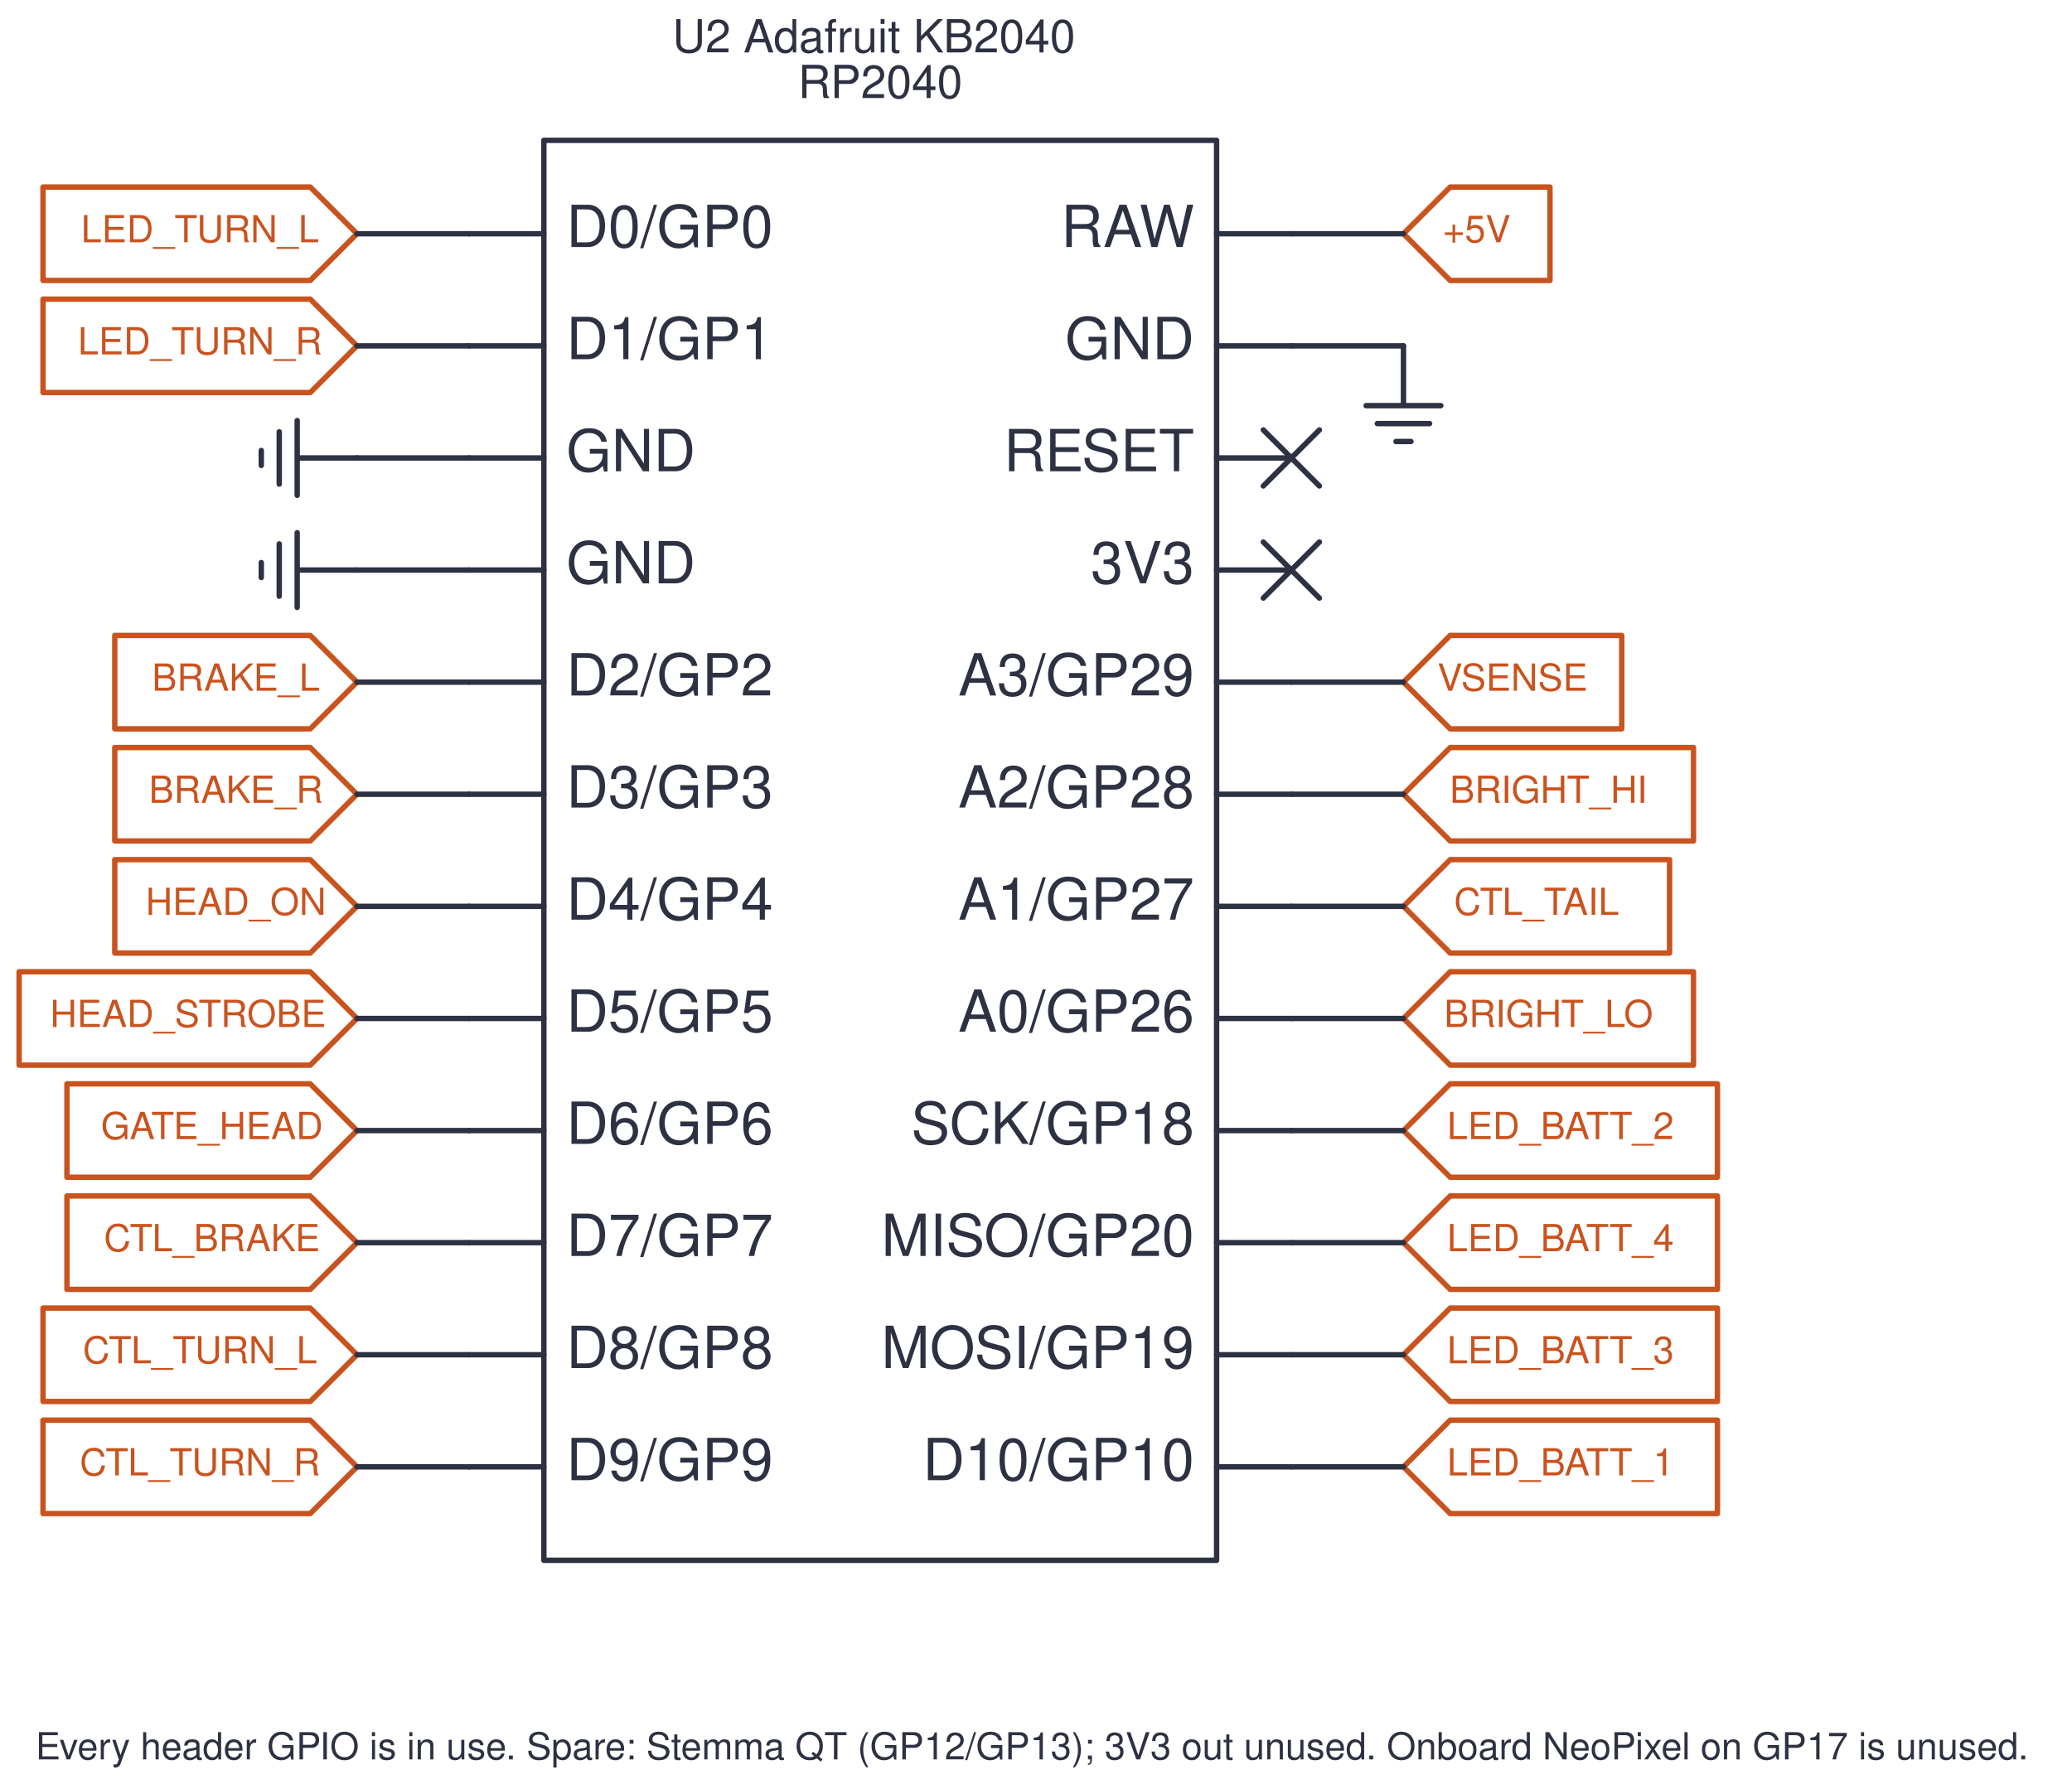
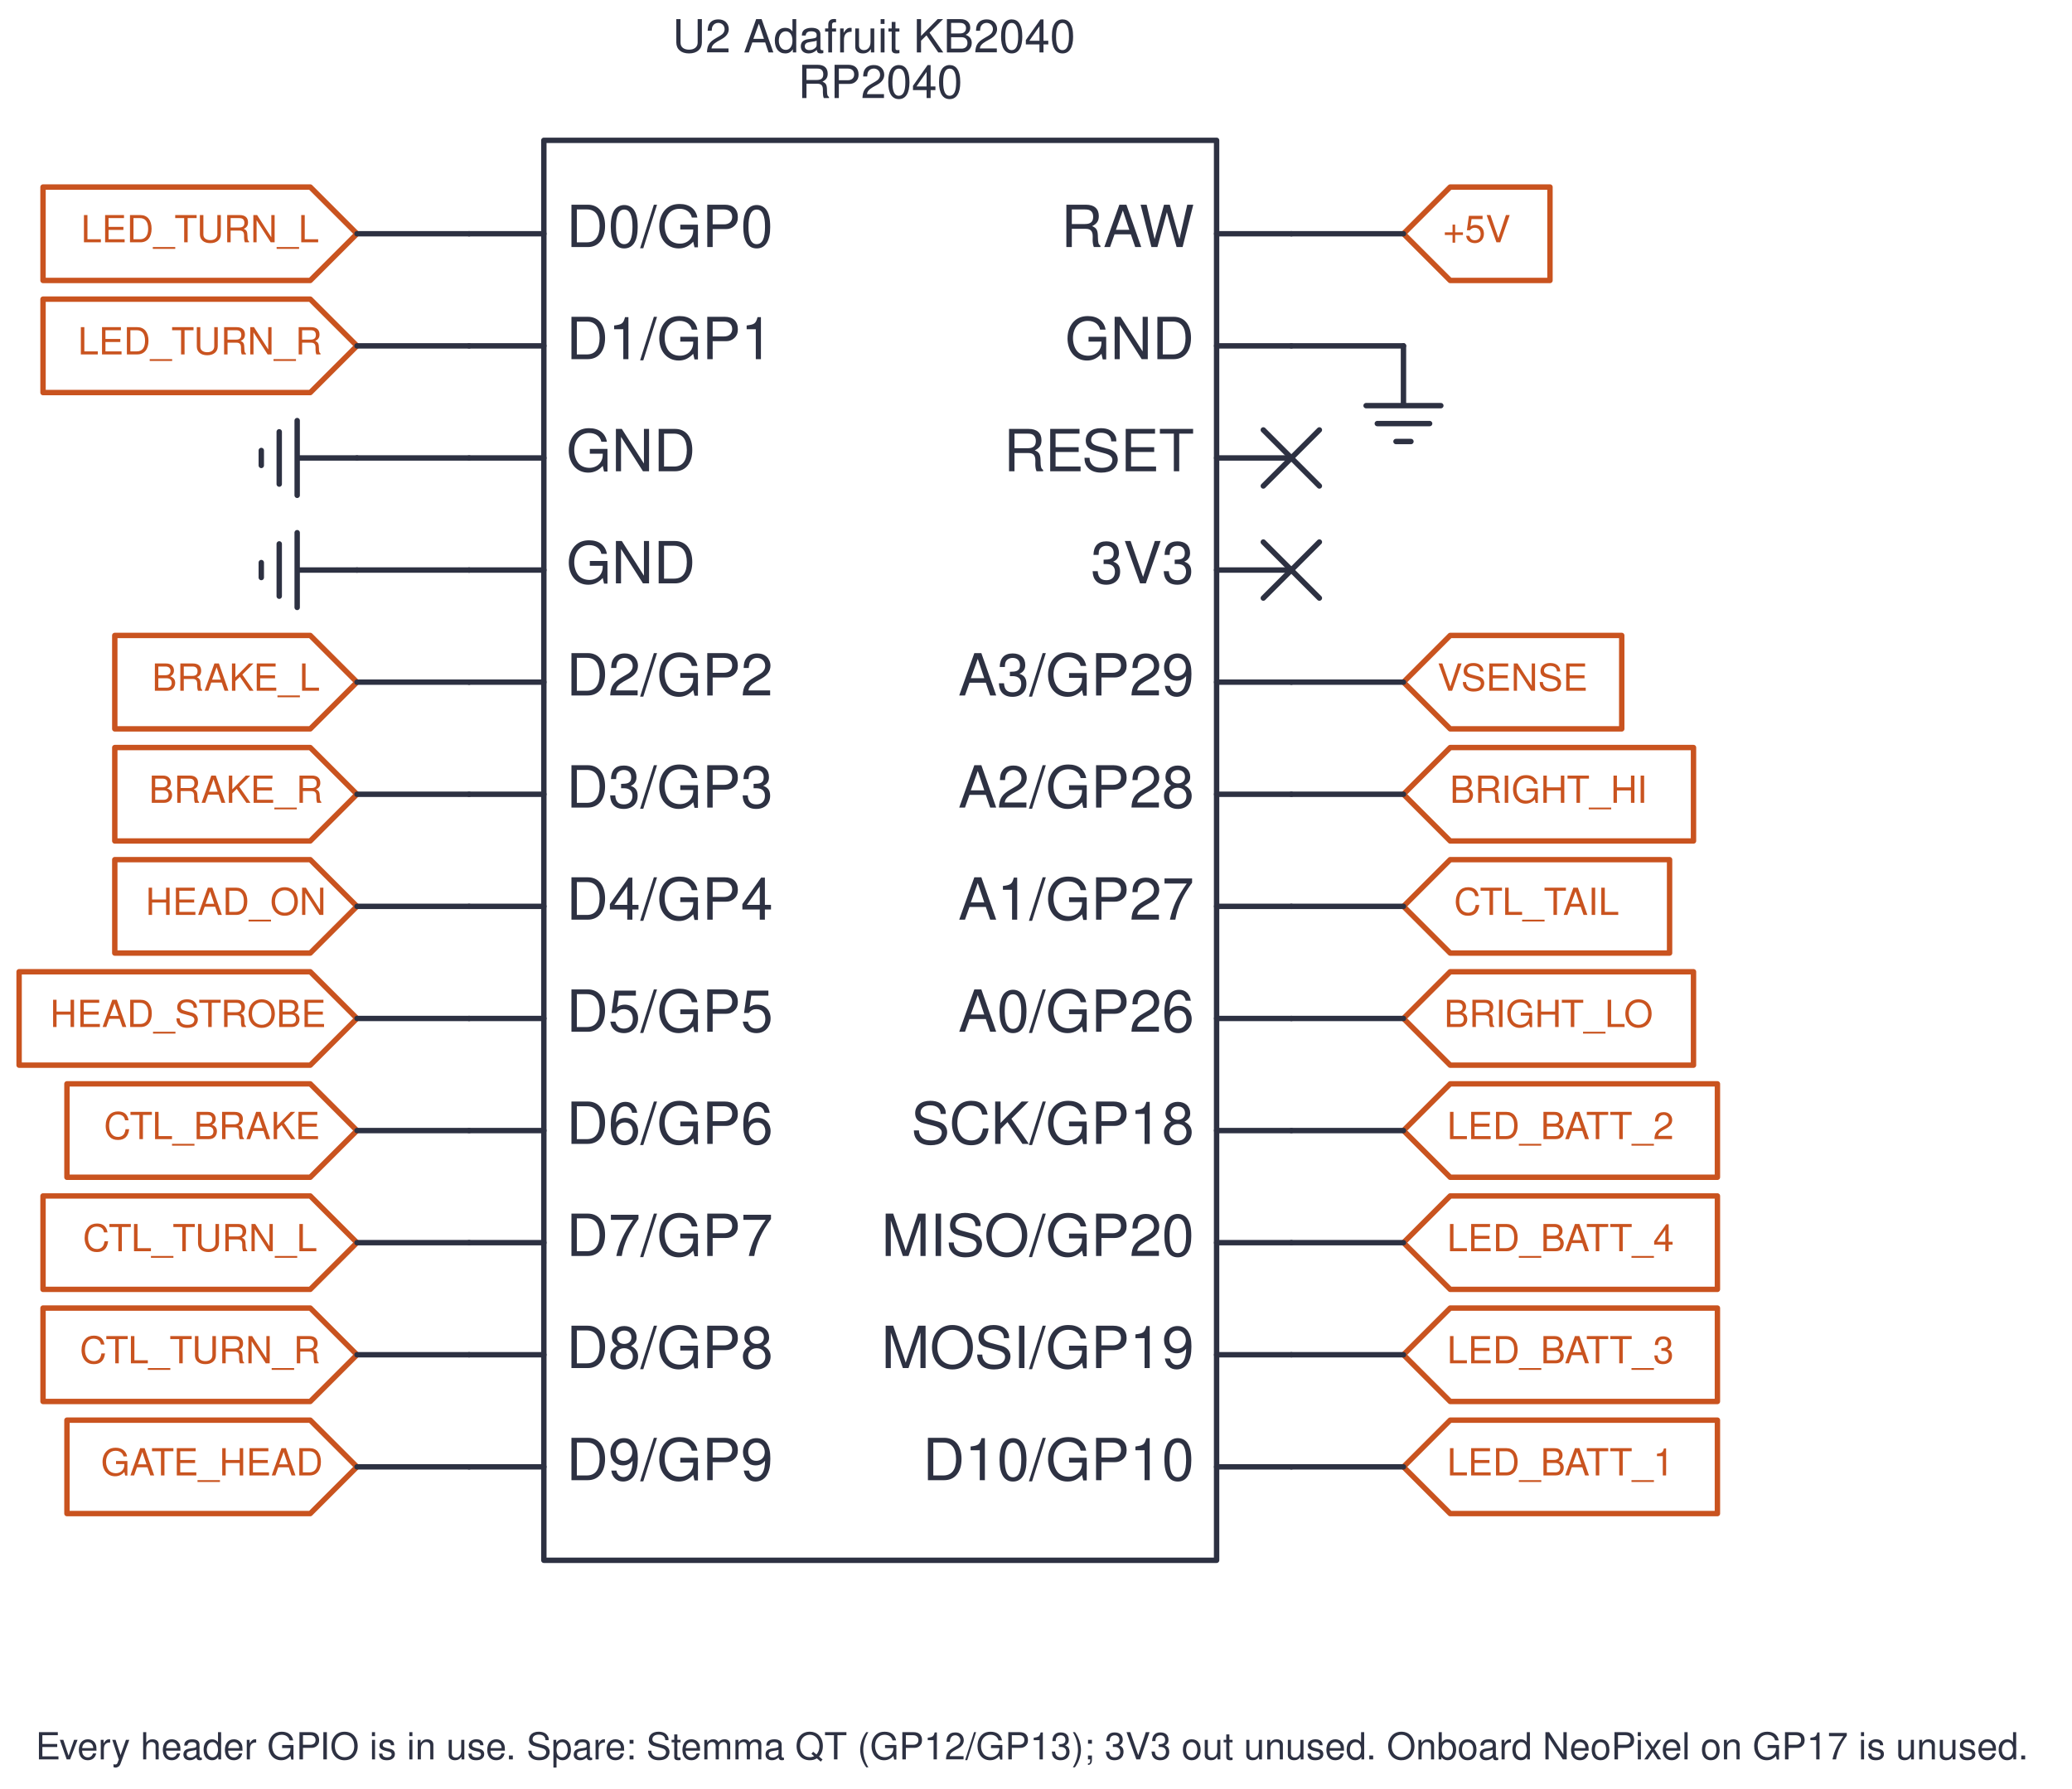
<svg xmlns="http://www.w3.org/2000/svg" xml:lang="en" height="430.8pt" width="498.944pt" viewBox="-130.96 -375.8 498.944 430.8" style="background-color:white;">
  <polygon points="-45,-319.5 -56.25,-308.25 -120.6,-308.25 -120.6,-330.75 -56.25,-330.75 " style="stroke:#c9531f;fill:none;stroke-width:1.3;stroke-dasharray:-;stroke-linecap:round;stroke-linejoin:round;" />
  <polygon points="-45,-292.5 -56.25,-281.25 -120.6,-281.25 -120.6,-303.75 -56.25,-303.75 " style="stroke:#c9531f;fill:none;stroke-width:1.3;stroke-dasharray:-;stroke-linecap:round;stroke-linejoin:round;" />
  <polygon points="-45,-211.5 -56.25,-200.25 -103.32,-200.25 -103.32,-222.75 -56.25,-222.75 " style="stroke:#c9531f;fill:none;stroke-width:1.3;stroke-dasharray:-;stroke-linecap:round;stroke-linejoin:round;" />
  <polygon points="-45,-184.5 -56.25,-173.25 -103.32,-173.25 -103.32,-195.75 -56.25,-195.75 " style="stroke:#c9531f;fill:none;stroke-width:1.3;stroke-dasharray:-;stroke-linecap:round;stroke-linejoin:round;" />
  <polygon points="-45,-157.5 -56.25,-146.25 -103.32,-146.25 -103.32,-168.75 -56.25,-168.75 " style="stroke:#c9531f;fill:none;stroke-width:1.3;stroke-dasharray:-;stroke-linecap:round;stroke-linejoin:round;" />
  <polygon points="-45,-130.5 -56.25,-119.25 -126.36,-119.25 -126.36,-141.75 -56.25,-141.75 " style="stroke:#c9531f;fill:none;stroke-width:1.3;stroke-dasharray:-;stroke-linecap:round;stroke-linejoin:round;" />
  <polygon points="-45,-103.5 -56.25,-92.25 -114.84,-92.25 -114.84,-114.75 -56.25,-114.75 " style="stroke:#c9531f;fill:none;stroke-width:1.3;stroke-dasharray:-;stroke-linecap:round;stroke-linejoin:round;" />
-   <polygon points="-45,-76.5 -56.25,-65.25 -114.84,-65.25 -114.84,-87.75 -56.25,-87.75 " style="stroke:#c9531f;fill:none;stroke-width:1.3;stroke-dasharray:-;stroke-linecap:round;stroke-linejoin:round;" />
+   <polygon points="-45,-76.5 -56.25,-65.25 -120.6,-65.25 -120.6,-87.75 -56.25,-87.75 " style="stroke:#c9531f;fill:none;stroke-width:1.3;stroke-dasharray:-;stroke-linecap:round;stroke-linejoin:round;" />
  <polygon points="-45,-49.5 -56.25,-38.25 -120.6,-38.25 -120.6,-60.75 -56.25,-60.75 " style="stroke:#c9531f;fill:none;stroke-width:1.3;stroke-dasharray:-;stroke-linecap:round;stroke-linejoin:round;" />
-   <polygon points="-45,-22.5 -56.25,-11.25 -120.6,-11.25 -120.6,-33.75 -56.25,-33.75 " style="stroke:#c9531f;fill:none;stroke-width:1.3;stroke-dasharray:-;stroke-linecap:round;stroke-linejoin:round;" />
+   <polygon points="-45,-22.5 -56.25,-11.25 -114.84,-11.25 -114.84,-33.75 -56.25,-33.75 " style="stroke:#c9531f;fill:none;stroke-width:1.3;stroke-dasharray:-;stroke-linecap:round;stroke-linejoin:round;" />
  <polygon points="207,-319.5 218.25,-330.75 242.28,-330.75 242.28,-308.25 218.25,-308.25 " style="stroke:#c9531f;fill:none;stroke-width:1.3;stroke-dasharray:-;stroke-linecap:round;stroke-linejoin:round;" />
  <polygon points="207,-211.5 218.25,-222.75 259.56,-222.75 259.56,-200.25 218.25,-200.25 " style="stroke:#c9531f;fill:none;stroke-width:1.3;stroke-dasharray:-;stroke-linecap:round;stroke-linejoin:round;" />
  <polygon points="207,-184.5 218.25,-195.75 276.84,-195.75 276.84,-173.25 218.25,-173.25 " style="stroke:#c9531f;fill:none;stroke-width:1.3;stroke-dasharray:-;stroke-linecap:round;stroke-linejoin:round;" />
  <polygon points="207,-157.5 218.25,-168.75 271.08,-168.75 271.08,-146.25 218.25,-146.25 " style="stroke:#c9531f;fill:none;stroke-width:1.3;stroke-dasharray:-;stroke-linecap:round;stroke-linejoin:round;" />
  <polygon points="207,-130.5 218.25,-141.75 276.84,-141.75 276.84,-119.25 218.25,-119.25 " style="stroke:#c9531f;fill:none;stroke-width:1.3;stroke-dasharray:-;stroke-linecap:round;stroke-linejoin:round;" />
  <polygon points="207,-103.5 218.25,-114.75 282.6,-114.75 282.6,-92.25 218.25,-92.25 " style="stroke:#c9531f;fill:none;stroke-width:1.3;stroke-dasharray:-;stroke-linecap:round;stroke-linejoin:round;" />
  <polygon points="207,-76.5 218.25,-87.75 282.6,-87.75 282.6,-65.25 218.25,-65.25 " style="stroke:#c9531f;fill:none;stroke-width:1.3;stroke-dasharray:-;stroke-linecap:round;stroke-linejoin:round;" />
  <polygon points="207,-49.5 218.25,-60.75 282.6,-60.75 282.6,-38.25 218.25,-38.25 " style="stroke:#c9531f;fill:none;stroke-width:1.3;stroke-dasharray:-;stroke-linecap:round;stroke-linejoin:round;" />
  <polygon points="207,-22.5 218.25,-33.75 282.6,-33.75 282.6,-11.25 218.25,-11.25 " style="stroke:#c9531f;fill:none;stroke-width:1.3;stroke-dasharray:-;stroke-linecap:round;stroke-linejoin:round;" />
  <path d="M 0.0,-0.0 L 162,-0 L 162,-342 L 0,-342 L 0,-0" style="stroke:#2d3142;fill:none;stroke-width:1.3;stroke-dasharray:-;stroke-linecap:round;stroke-linejoin:round;" />
  <path d="M 0.0,-22.5 L -18,-22.5" style="stroke:#2d3142;fill:none;stroke-width:1.3;stroke-dasharray:-;stroke-linecap:round;stroke-linejoin:round;" />
  <path d="M 0.0,-49.5 L -18,-49.5" style="stroke:#2d3142;fill:none;stroke-width:1.3;stroke-dasharray:-;stroke-linecap:round;stroke-linejoin:round;" />
  <path d="M 0.0,-76.5 L -18,-76.5" style="stroke:#2d3142;fill:none;stroke-width:1.3;stroke-dasharray:-;stroke-linecap:round;stroke-linejoin:round;" />
  <path d="M 0.0,-103.5 L -18,-103.5" style="stroke:#2d3142;fill:none;stroke-width:1.3;stroke-dasharray:-;stroke-linecap:round;stroke-linejoin:round;" />
  <path d="M 0.0,-130.5 L -18,-130.5" style="stroke:#2d3142;fill:none;stroke-width:1.3;stroke-dasharray:-;stroke-linecap:round;stroke-linejoin:round;" />
  <path d="M 0.0,-157.5 L -18,-157.5" style="stroke:#2d3142;fill:none;stroke-width:1.3;stroke-dasharray:-;stroke-linecap:round;stroke-linejoin:round;" />
  <path d="M 0.0,-184.5 L -18,-184.5" style="stroke:#2d3142;fill:none;stroke-width:1.3;stroke-dasharray:-;stroke-linecap:round;stroke-linejoin:round;" />
  <path d="M 0.0,-211.5 L -18,-211.5" style="stroke:#2d3142;fill:none;stroke-width:1.3;stroke-dasharray:-;stroke-linecap:round;stroke-linejoin:round;" />
  <path d="M 0.0,-238.5 L -18,-238.5" style="stroke:#2d3142;fill:none;stroke-width:1.3;stroke-dasharray:-;stroke-linecap:round;stroke-linejoin:round;" />
  <path d="M 0.0,-265.5 L -18,-265.5" style="stroke:#2d3142;fill:none;stroke-width:1.3;stroke-dasharray:-;stroke-linecap:round;stroke-linejoin:round;" />
  <path d="M 0.0,-292.5 L -18,-292.5" style="stroke:#2d3142;fill:none;stroke-width:1.3;stroke-dasharray:-;stroke-linecap:round;stroke-linejoin:round;" />
  <path d="M 0.0,-319.5 L -18,-319.5" style="stroke:#2d3142;fill:none;stroke-width:1.3;stroke-dasharray:-;stroke-linecap:round;stroke-linejoin:round;" />
  <path d="M 162.0,-22.5 L 180,-22.5" style="stroke:#2d3142;fill:none;stroke-width:1.3;stroke-dasharray:-;stroke-linecap:round;stroke-linejoin:round;" />
  <path d="M 162.0,-49.5 L 180,-49.5" style="stroke:#2d3142;fill:none;stroke-width:1.3;stroke-dasharray:-;stroke-linecap:round;stroke-linejoin:round;" />
  <path d="M 162.0,-76.5 L 180,-76.5" style="stroke:#2d3142;fill:none;stroke-width:1.3;stroke-dasharray:-;stroke-linecap:round;stroke-linejoin:round;" />
  <path d="M 162.0,-103.5 L 180,-103.5" style="stroke:#2d3142;fill:none;stroke-width:1.3;stroke-dasharray:-;stroke-linecap:round;stroke-linejoin:round;" />
  <path d="M 162.0,-130.5 L 180,-130.5" style="stroke:#2d3142;fill:none;stroke-width:1.3;stroke-dasharray:-;stroke-linecap:round;stroke-linejoin:round;" />
  <path d="M 162.0,-157.5 L 180,-157.5" style="stroke:#2d3142;fill:none;stroke-width:1.3;stroke-dasharray:-;stroke-linecap:round;stroke-linejoin:round;" />
  <path d="M 162.0,-184.5 L 180,-184.5" style="stroke:#2d3142;fill:none;stroke-width:1.3;stroke-dasharray:-;stroke-linecap:round;stroke-linejoin:round;" />
  <path d="M 162.0,-211.5 L 180,-211.5" style="stroke:#2d3142;fill:none;stroke-width:1.3;stroke-dasharray:-;stroke-linecap:round;stroke-linejoin:round;" />
  <path d="M 162.0,-238.5 L 180,-238.5" style="stroke:#2d3142;fill:none;stroke-width:1.3;stroke-dasharray:-;stroke-linecap:round;stroke-linejoin:round;" />
  <path d="M 162.0,-265.5 L 180,-265.5" style="stroke:#2d3142;fill:none;stroke-width:1.3;stroke-dasharray:-;stroke-linecap:round;stroke-linejoin:round;" />
  <path d="M 162.0,-292.5 L 180,-292.5" style="stroke:#2d3142;fill:none;stroke-width:1.3;stroke-dasharray:-;stroke-linecap:round;stroke-linejoin:round;" />
  <path d="M 162.0,-319.5 L 180,-319.5" style="stroke:#2d3142;fill:none;stroke-width:1.3;stroke-dasharray:-;stroke-linecap:round;stroke-linejoin:round;" />
  <path d="M -18.0,-319.5 L -31.5,-319.5 L -45,-319.5" style="stroke:#2d3142;fill:none;stroke-width:1.3;stroke-dasharray:-;stroke-linecap:round;stroke-linejoin:round;" />
  <path d="M -18.0,-292.5 L -31.5,-292.5 L -45,-292.5" style="stroke:#2d3142;fill:none;stroke-width:1.3;stroke-dasharray:-;stroke-linecap:round;stroke-linejoin:round;" />
  <path d="M -18.0,-265.5 L -31.5,-265.5 L -45,-265.5" style="stroke:#2d3142;fill:none;stroke-width:1.3;stroke-dasharray:-;stroke-linecap:round;stroke-linejoin:round;" />
  <path d="M -45.0,-265.5 L -59.4,-265.5 L -59.4,-274.5 L -59.4,-256.5 M -63.72,-271.8 L -63.72,-259.2 M -68.04,-267.3 L -68.04,-263.7" style="stroke:#2d3142;fill:none;stroke-width:1.3;stroke-dasharray:-;stroke-linecap:round;stroke-linejoin:round;" />
  <path d="M -18.0,-238.5 L -31.5,-238.5 L -45,-238.5" style="stroke:#2d3142;fill:none;stroke-width:1.3;stroke-dasharray:-;stroke-linecap:round;stroke-linejoin:round;" />
  <path d="M -45.0,-238.5 L -59.4,-238.5 L -59.4,-247.5 L -59.4,-229.5 M -63.72,-244.8 L -63.72,-232.2 M -68.04,-240.3 L -68.04,-236.7" style="stroke:#2d3142;fill:none;stroke-width:1.3;stroke-dasharray:-;stroke-linecap:round;stroke-linejoin:round;" />
  <path d="M -18.0,-211.5 L -31.5,-211.5 L -45,-211.5" style="stroke:#2d3142;fill:none;stroke-width:1.3;stroke-dasharray:-;stroke-linecap:round;stroke-linejoin:round;" />
  <path d="M -18.0,-184.5 L -31.5,-184.5 L -45,-184.5" style="stroke:#2d3142;fill:none;stroke-width:1.3;stroke-dasharray:-;stroke-linecap:round;stroke-linejoin:round;" />
  <path d="M -18.0,-157.5 L -31.5,-157.5 L -45,-157.5" style="stroke:#2d3142;fill:none;stroke-width:1.3;stroke-dasharray:-;stroke-linecap:round;stroke-linejoin:round;" />
  <path d="M -18.0,-130.5 L -31.5,-130.5 L -45,-130.5" style="stroke:#2d3142;fill:none;stroke-width:1.3;stroke-dasharray:-;stroke-linecap:round;stroke-linejoin:round;" />
  <path d="M -18.0,-103.5 L -31.5,-103.5 L -45,-103.5" style="stroke:#2d3142;fill:none;stroke-width:1.3;stroke-dasharray:-;stroke-linecap:round;stroke-linejoin:round;" />
  <path d="M -18.0,-76.5 L -31.5,-76.5 L -45,-76.5" style="stroke:#2d3142;fill:none;stroke-width:1.3;stroke-dasharray:-;stroke-linecap:round;stroke-linejoin:round;" />
  <path d="M -18.0,-49.5 L -31.5,-49.5 L -45,-49.5" style="stroke:#2d3142;fill:none;stroke-width:1.3;stroke-dasharray:-;stroke-linecap:round;stroke-linejoin:round;" />
  <path d="M -18.0,-22.5 L -31.5,-22.5 L -45,-22.5" style="stroke:#2d3142;fill:none;stroke-width:1.3;stroke-dasharray:-;stroke-linecap:round;stroke-linejoin:round;" />
  <path d="M 180.0,-319.5 L 193.5,-319.5 L 207,-319.5" style="stroke:#2d3142;fill:none;stroke-width:1.3;stroke-dasharray:-;stroke-linecap:round;stroke-linejoin:round;" />
  <path d="M 180.0,-292.5 L 193.5,-292.5 L 207,-292.5" style="stroke:#2d3142;fill:none;stroke-width:1.3;stroke-dasharray:-;stroke-linecap:round;stroke-linejoin:round;" />
  <path d="M 207.0,-292.5 L 207,-278.1 L 198,-278.1 L 216,-278.1 M 200.7,-273.78 L 213.3,-273.78 M 205.2,-269.46 L 208.8,-269.46" style="stroke:#2d3142;fill:none;stroke-width:1.3;stroke-dasharray:-;stroke-linecap:round;stroke-linejoin:round;" />
  <path d="M 173.25,-258.75 L 186.75,-272.25" style="stroke:#2d3142;fill:none;stroke-width:1.3;stroke-dasharray:-;stroke-linecap:round;stroke-linejoin:round;" />
  <path d="M 173.25,-272.25 L 186.75,-258.75" style="stroke:#2d3142;fill:none;stroke-width:1.3;stroke-dasharray:-;stroke-linecap:round;stroke-linejoin:round;" />
  <path d="M 173.25,-231.75 L 186.75,-245.25" style="stroke:#2d3142;fill:none;stroke-width:1.3;stroke-dasharray:-;stroke-linecap:round;stroke-linejoin:round;" />
  <path d="M 173.25,-245.25 L 186.75,-231.75" style="stroke:#2d3142;fill:none;stroke-width:1.3;stroke-dasharray:-;stroke-linecap:round;stroke-linejoin:round;" />
  <path d="M 180.0,-211.5 L 193.5,-211.5 L 207,-211.5" style="stroke:#2d3142;fill:none;stroke-width:1.3;stroke-dasharray:-;stroke-linecap:round;stroke-linejoin:round;" />
  <path d="M 180.0,-184.5 L 193.5,-184.5 L 207,-184.5" style="stroke:#2d3142;fill:none;stroke-width:1.3;stroke-dasharray:-;stroke-linecap:round;stroke-linejoin:round;" />
  <path d="M 180.0,-157.5 L 193.5,-157.5 L 207,-157.5" style="stroke:#2d3142;fill:none;stroke-width:1.3;stroke-dasharray:-;stroke-linecap:round;stroke-linejoin:round;" />
  <path d="M 180.0,-130.5 L 193.5,-130.5 L 207,-130.5" style="stroke:#2d3142;fill:none;stroke-width:1.3;stroke-dasharray:-;stroke-linecap:round;stroke-linejoin:round;" />
  <path d="M 180.0,-103.5 L 193.5,-103.5 L 207,-103.5" style="stroke:#2d3142;fill:none;stroke-width:1.3;stroke-dasharray:-;stroke-linecap:round;stroke-linejoin:round;" />
  <path d="M 180.0,-76.5 L 193.5,-76.5 L 207,-76.5" style="stroke:#2d3142;fill:none;stroke-width:1.3;stroke-dasharray:-;stroke-linecap:round;stroke-linejoin:round;" />
  <path d="M 180.0,-49.5 L 193.5,-49.5 L 207,-49.5" style="stroke:#2d3142;fill:none;stroke-width:1.3;stroke-dasharray:-;stroke-linecap:round;stroke-linejoin:round;" />
  <path d="M 180.0,-22.5 L 193.5,-22.5 L 207,-22.5" style="stroke:#2d3142;fill:none;stroke-width:1.3;stroke-dasharray:-;stroke-linecap:round;stroke-linejoin:round;" />
  <text x="5.4" y="-36.5" dominant-baseline="central" fill="#2d3142" font-size="14" font-family="Geist, Helvetica, Arial, sans-serif" text-anchor="start">
    <tspan x="5.4" dy="14">D9/GP9</tspan>
  </text>
  <text x="5.4" y="-63.5" dominant-baseline="central" fill="#2d3142" font-size="14" font-family="Geist, Helvetica, Arial, sans-serif" text-anchor="start">
    <tspan x="5.4" dy="14">D8/GP8</tspan>
  </text>
  <text x="5.4" y="-90.5" dominant-baseline="central" fill="#2d3142" font-size="14" font-family="Geist, Helvetica, Arial, sans-serif" text-anchor="start">
    <tspan x="5.4" dy="14">D7/GP7</tspan>
  </text>
  <text x="5.4" y="-117.5" dominant-baseline="central" fill="#2d3142" font-size="14" font-family="Geist, Helvetica, Arial, sans-serif" text-anchor="start">
    <tspan x="5.4" dy="14">D6/GP6</tspan>
  </text>
  <text x="5.4" y="-144.5" dominant-baseline="central" fill="#2d3142" font-size="14" font-family="Geist, Helvetica, Arial, sans-serif" text-anchor="start">
    <tspan x="5.4" dy="14">D5/GP5</tspan>
  </text>
  <text x="5.4" y="-171.5" dominant-baseline="central" fill="#2d3142" font-size="14" font-family="Geist, Helvetica, Arial, sans-serif" text-anchor="start">
    <tspan x="5.4" dy="14">D4/GP4</tspan>
  </text>
  <text x="5.4" y="-198.5" dominant-baseline="central" fill="#2d3142" font-size="14" font-family="Geist, Helvetica, Arial, sans-serif" text-anchor="start">
    <tspan x="5.4" dy="14">D3/GP3</tspan>
  </text>
  <text x="5.4" y="-225.5" dominant-baseline="central" fill="#2d3142" font-size="14" font-family="Geist, Helvetica, Arial, sans-serif" text-anchor="start">
    <tspan x="5.4" dy="14">D2/GP2</tspan>
  </text>
  <text x="5.4" y="-252.5" dominant-baseline="central" fill="#2d3142" font-size="14" font-family="Geist, Helvetica, Arial, sans-serif" text-anchor="start">
    <tspan x="5.4" dy="14">GND</tspan>
  </text>
  <text x="5.4" y="-279.5" dominant-baseline="central" fill="#2d3142" font-size="14" font-family="Geist, Helvetica, Arial, sans-serif" text-anchor="start">
    <tspan x="5.4" dy="14">GND</tspan>
  </text>
  <text x="5.4" y="-306.5" dominant-baseline="central" fill="#2d3142" font-size="14" font-family="Geist, Helvetica, Arial, sans-serif" text-anchor="start">
    <tspan x="5.4" dy="14">D1/GP1</tspan>
  </text>
  <text x="5.4" y="-333.5" dominant-baseline="central" fill="#2d3142" font-size="14" font-family="Geist, Helvetica, Arial, sans-serif" text-anchor="start">
    <tspan x="5.4" dy="14">D0/GP0</tspan>
  </text>
  <text x="156.6" y="-36.5" dominant-baseline="central" fill="#2d3142" font-size="14" font-family="Geist, Helvetica, Arial, sans-serif" text-anchor="end">
    <tspan x="156.6" dy="14">D10/GP10</tspan>
  </text>
  <text x="156.6" y="-63.5" dominant-baseline="central" fill="#2d3142" font-size="14" font-family="Geist, Helvetica, Arial, sans-serif" text-anchor="end">
    <tspan x="156.6" dy="14">MOSI/GP19</tspan>
  </text>
  <text x="156.6" y="-90.5" dominant-baseline="central" fill="#2d3142" font-size="14" font-family="Geist, Helvetica, Arial, sans-serif" text-anchor="end">
    <tspan x="156.6" dy="14">MISO/GP20</tspan>
  </text>
  <text x="156.6" y="-117.5" dominant-baseline="central" fill="#2d3142" font-size="14" font-family="Geist, Helvetica, Arial, sans-serif" text-anchor="end">
    <tspan x="156.6" dy="14">SCK/GP18</tspan>
  </text>
  <text x="156.6" y="-144.5" dominant-baseline="central" fill="#2d3142" font-size="14" font-family="Geist, Helvetica, Arial, sans-serif" text-anchor="end">
    <tspan x="156.6" dy="14">A0/GP26</tspan>
  </text>
  <text x="156.6" y="-171.5" dominant-baseline="central" fill="#2d3142" font-size="14" font-family="Geist, Helvetica, Arial, sans-serif" text-anchor="end">
    <tspan x="156.6" dy="14">A1/GP27</tspan>
  </text>
  <text x="156.6" y="-198.5" dominant-baseline="central" fill="#2d3142" font-size="14" font-family="Geist, Helvetica, Arial, sans-serif" text-anchor="end">
    <tspan x="156.6" dy="14">A2/GP28</tspan>
  </text>
  <text x="156.6" y="-225.5" dominant-baseline="central" fill="#2d3142" font-size="14" font-family="Geist, Helvetica, Arial, sans-serif" text-anchor="end">
    <tspan x="156.6" dy="14">A3/GP29</tspan>
  </text>
  <text x="156.6" y="-252.5" dominant-baseline="central" fill="#2d3142" font-size="14" font-family="Geist, Helvetica, Arial, sans-serif" text-anchor="end">
    <tspan x="156.6" dy="14">3V3</tspan>
  </text>
  <text x="156.6" y="-279.5" dominant-baseline="central" fill="#2d3142" font-size="14" font-family="Geist, Helvetica, Arial, sans-serif" text-anchor="end">
    <tspan x="156.6" dy="14">RESET</tspan>
  </text>
  <text x="156.6" y="-306.5" dominant-baseline="central" fill="#2d3142" font-size="14" font-family="Geist, Helvetica, Arial, sans-serif" text-anchor="end">
    <tspan x="156.6" dy="14">GND</tspan>
  </text>
  <text x="156.6" y="-333.5" dominant-baseline="central" fill="#2d3142" font-size="14" font-family="Geist, Helvetica, Arial, sans-serif" text-anchor="end">
    <tspan x="156.6" dy="14">RAW</tspan>
  </text>
  <text x="81.0" y="-371.2" dominant-baseline="ideographic" fill="#2d3142" font-size="11" font-family="Geist, Helvetica, Arial, sans-serif" text-anchor="middle">
    <tspan x="81.0" dy="11">U2  Adafruit KB2040</tspan>
    <tspan x="81.0" dy="11">RP2040</tspan>
  </text>
  <text x="-82.8" y="-328.5" dominant-baseline="central" fill="#c9531f" font-size="9" font-family="Geist, Helvetica, Arial, sans-serif" text-anchor="middle">
    <tspan x="-82.8" dy="9">LED_TURN_L</tspan>
  </text>
  <text x="-82.8" y="-301.5" dominant-baseline="central" fill="#c9531f" font-size="9" font-family="Geist, Helvetica, Arial, sans-serif" text-anchor="middle">
    <tspan x="-82.8" dy="9">LED_TURN_R</tspan>
  </text>
  <text x="-74.16" y="-220.5" dominant-baseline="central" fill="#c9531f" font-size="9" font-family="Geist, Helvetica, Arial, sans-serif" text-anchor="middle">
    <tspan x="-74.16" dy="9">BRAKE_L</tspan>
  </text>
  <text x="-74.16" y="-193.5" dominant-baseline="central" fill="#c9531f" font-size="9" font-family="Geist, Helvetica, Arial, sans-serif" text-anchor="middle">
    <tspan x="-74.16" dy="9">BRAKE_R</tspan>
  </text>
  <text x="-74.16" y="-166.5" dominant-baseline="central" fill="#c9531f" font-size="9" font-family="Geist, Helvetica, Arial, sans-serif" text-anchor="middle">
    <tspan x="-74.16" dy="9">HEAD_ON</tspan>
  </text>
  <text x="-85.68" y="-139.5" dominant-baseline="central" fill="#c9531f" font-size="9" font-family="Geist, Helvetica, Arial, sans-serif" text-anchor="middle">
    <tspan x="-85.68" dy="9">HEAD_STROBE</tspan>
  </text>
  <text x="-79.92" y="-112.5" dominant-baseline="central" fill="#c9531f" font-size="9" font-family="Geist, Helvetica, Arial, sans-serif" text-anchor="middle">
+     <tspan x="-79.92" dy="9">CTL_BRAKE</tspan>
+   </text>
+   <text x="-82.8" y="-85.5" dominant-baseline="central" fill="#c9531f" font-size="9" font-family="Geist, Helvetica, Arial, sans-serif" text-anchor="middle">
+     <tspan x="-82.8" dy="9">CTL_TURN_L</tspan>
+   </text>
+   <text x="-82.8" y="-58.5" dominant-baseline="central" fill="#c9531f" font-size="9" font-family="Geist, Helvetica, Arial, sans-serif" text-anchor="middle">
+     <tspan x="-82.8" dy="9">CTL_TURN_R</tspan>
+   </text>
+   <text x="-79.92" y="-31.5" dominant-baseline="central" fill="#c9531f" font-size="9" font-family="Geist, Helvetica, Arial, sans-serif" text-anchor="middle">
    <tspan x="-79.92" dy="9">GATE_HEAD</tspan>
-   </text>
-   <text x="-79.92" y="-85.5" dominant-baseline="central" fill="#c9531f" font-size="9" font-family="Geist, Helvetica, Arial, sans-serif" text-anchor="middle">
-     <tspan x="-79.92" dy="9">CTL_BRAKE</tspan>
-   </text>
-   <text x="-82.8" y="-58.5" dominant-baseline="central" fill="#c9531f" font-size="9" font-family="Geist, Helvetica, Arial, sans-serif" text-anchor="middle">
-     <tspan x="-82.8" dy="9">CTL_TURN_L</tspan>
-   </text>
-   <text x="-82.8" y="-31.5" dominant-baseline="central" fill="#c9531f" font-size="9" font-family="Geist, Helvetica, Arial, sans-serif" text-anchor="middle">
-     <tspan x="-82.8" dy="9">CTL_TURN_R</tspan>
  </text>
  <text x="224.64" y="-328.5" dominant-baseline="central" fill="#c9531f" font-size="9" font-family="Geist, Helvetica, Arial, sans-serif" text-anchor="middle">
    <tspan x="224.64" dy="9">+5V</tspan>
  </text>
  <text x="233.28" y="-220.5" dominant-baseline="central" fill="#c9531f" font-size="9" font-family="Geist, Helvetica, Arial, sans-serif" text-anchor="middle">
    <tspan x="233.28" dy="9">VSENSE</tspan>
  </text>
  <text x="241.92" y="-193.5" dominant-baseline="central" fill="#c9531f" font-size="9" font-family="Geist, Helvetica, Arial, sans-serif" text-anchor="middle">
    <tspan x="241.92" dy="9">BRIGHT_HI</tspan>
  </text>
  <text x="239.04" y="-166.5" dominant-baseline="central" fill="#c9531f" font-size="9" font-family="Geist, Helvetica, Arial, sans-serif" text-anchor="middle">
    <tspan x="239.04" dy="9">CTL_TAIL</tspan>
  </text>
  <text x="241.92" y="-139.5" dominant-baseline="central" fill="#c9531f" font-size="9" font-family="Geist, Helvetica, Arial, sans-serif" text-anchor="middle">
    <tspan x="241.92" dy="9">BRIGHT_LO</tspan>
  </text>
  <text x="244.8" y="-112.5" dominant-baseline="central" fill="#c9531f" font-size="9" font-family="Geist, Helvetica, Arial, sans-serif" text-anchor="middle">
    <tspan x="244.8" dy="9">LED_BATT_2</tspan>
  </text>
  <text x="244.8" y="-85.5" dominant-baseline="central" fill="#c9531f" font-size="9" font-family="Geist, Helvetica, Arial, sans-serif" text-anchor="middle">
    <tspan x="244.8" dy="9">LED_BATT_4</tspan>
  </text>
  <text x="244.8" y="-58.5" dominant-baseline="central" fill="#c9531f" font-size="9" font-family="Geist, Helvetica, Arial, sans-serif" text-anchor="middle">
    <tspan x="244.8" dy="9">LED_BATT_3</tspan>
  </text>
  <text x="244.8" y="-31.5" dominant-baseline="central" fill="#c9531f" font-size="9" font-family="Geist, Helvetica, Arial, sans-serif" text-anchor="middle">
    <tspan x="244.8" dy="9">LED_BATT_1</tspan>
  </text>
  <text x="-122.4" y="36.9" dominant-baseline="central" fill="#2d3142" font-size="9" font-family="Geist, Helvetica, Arial, sans-serif" text-anchor="start">
    <tspan x="-122.4" dy="9">Every header GPIO is in use. Spare: Stemma QT (GP12/GP13); 3V3 out unused. Onboard NeoPixel on GP17 is unused.</tspan>
  </text>
</svg>
